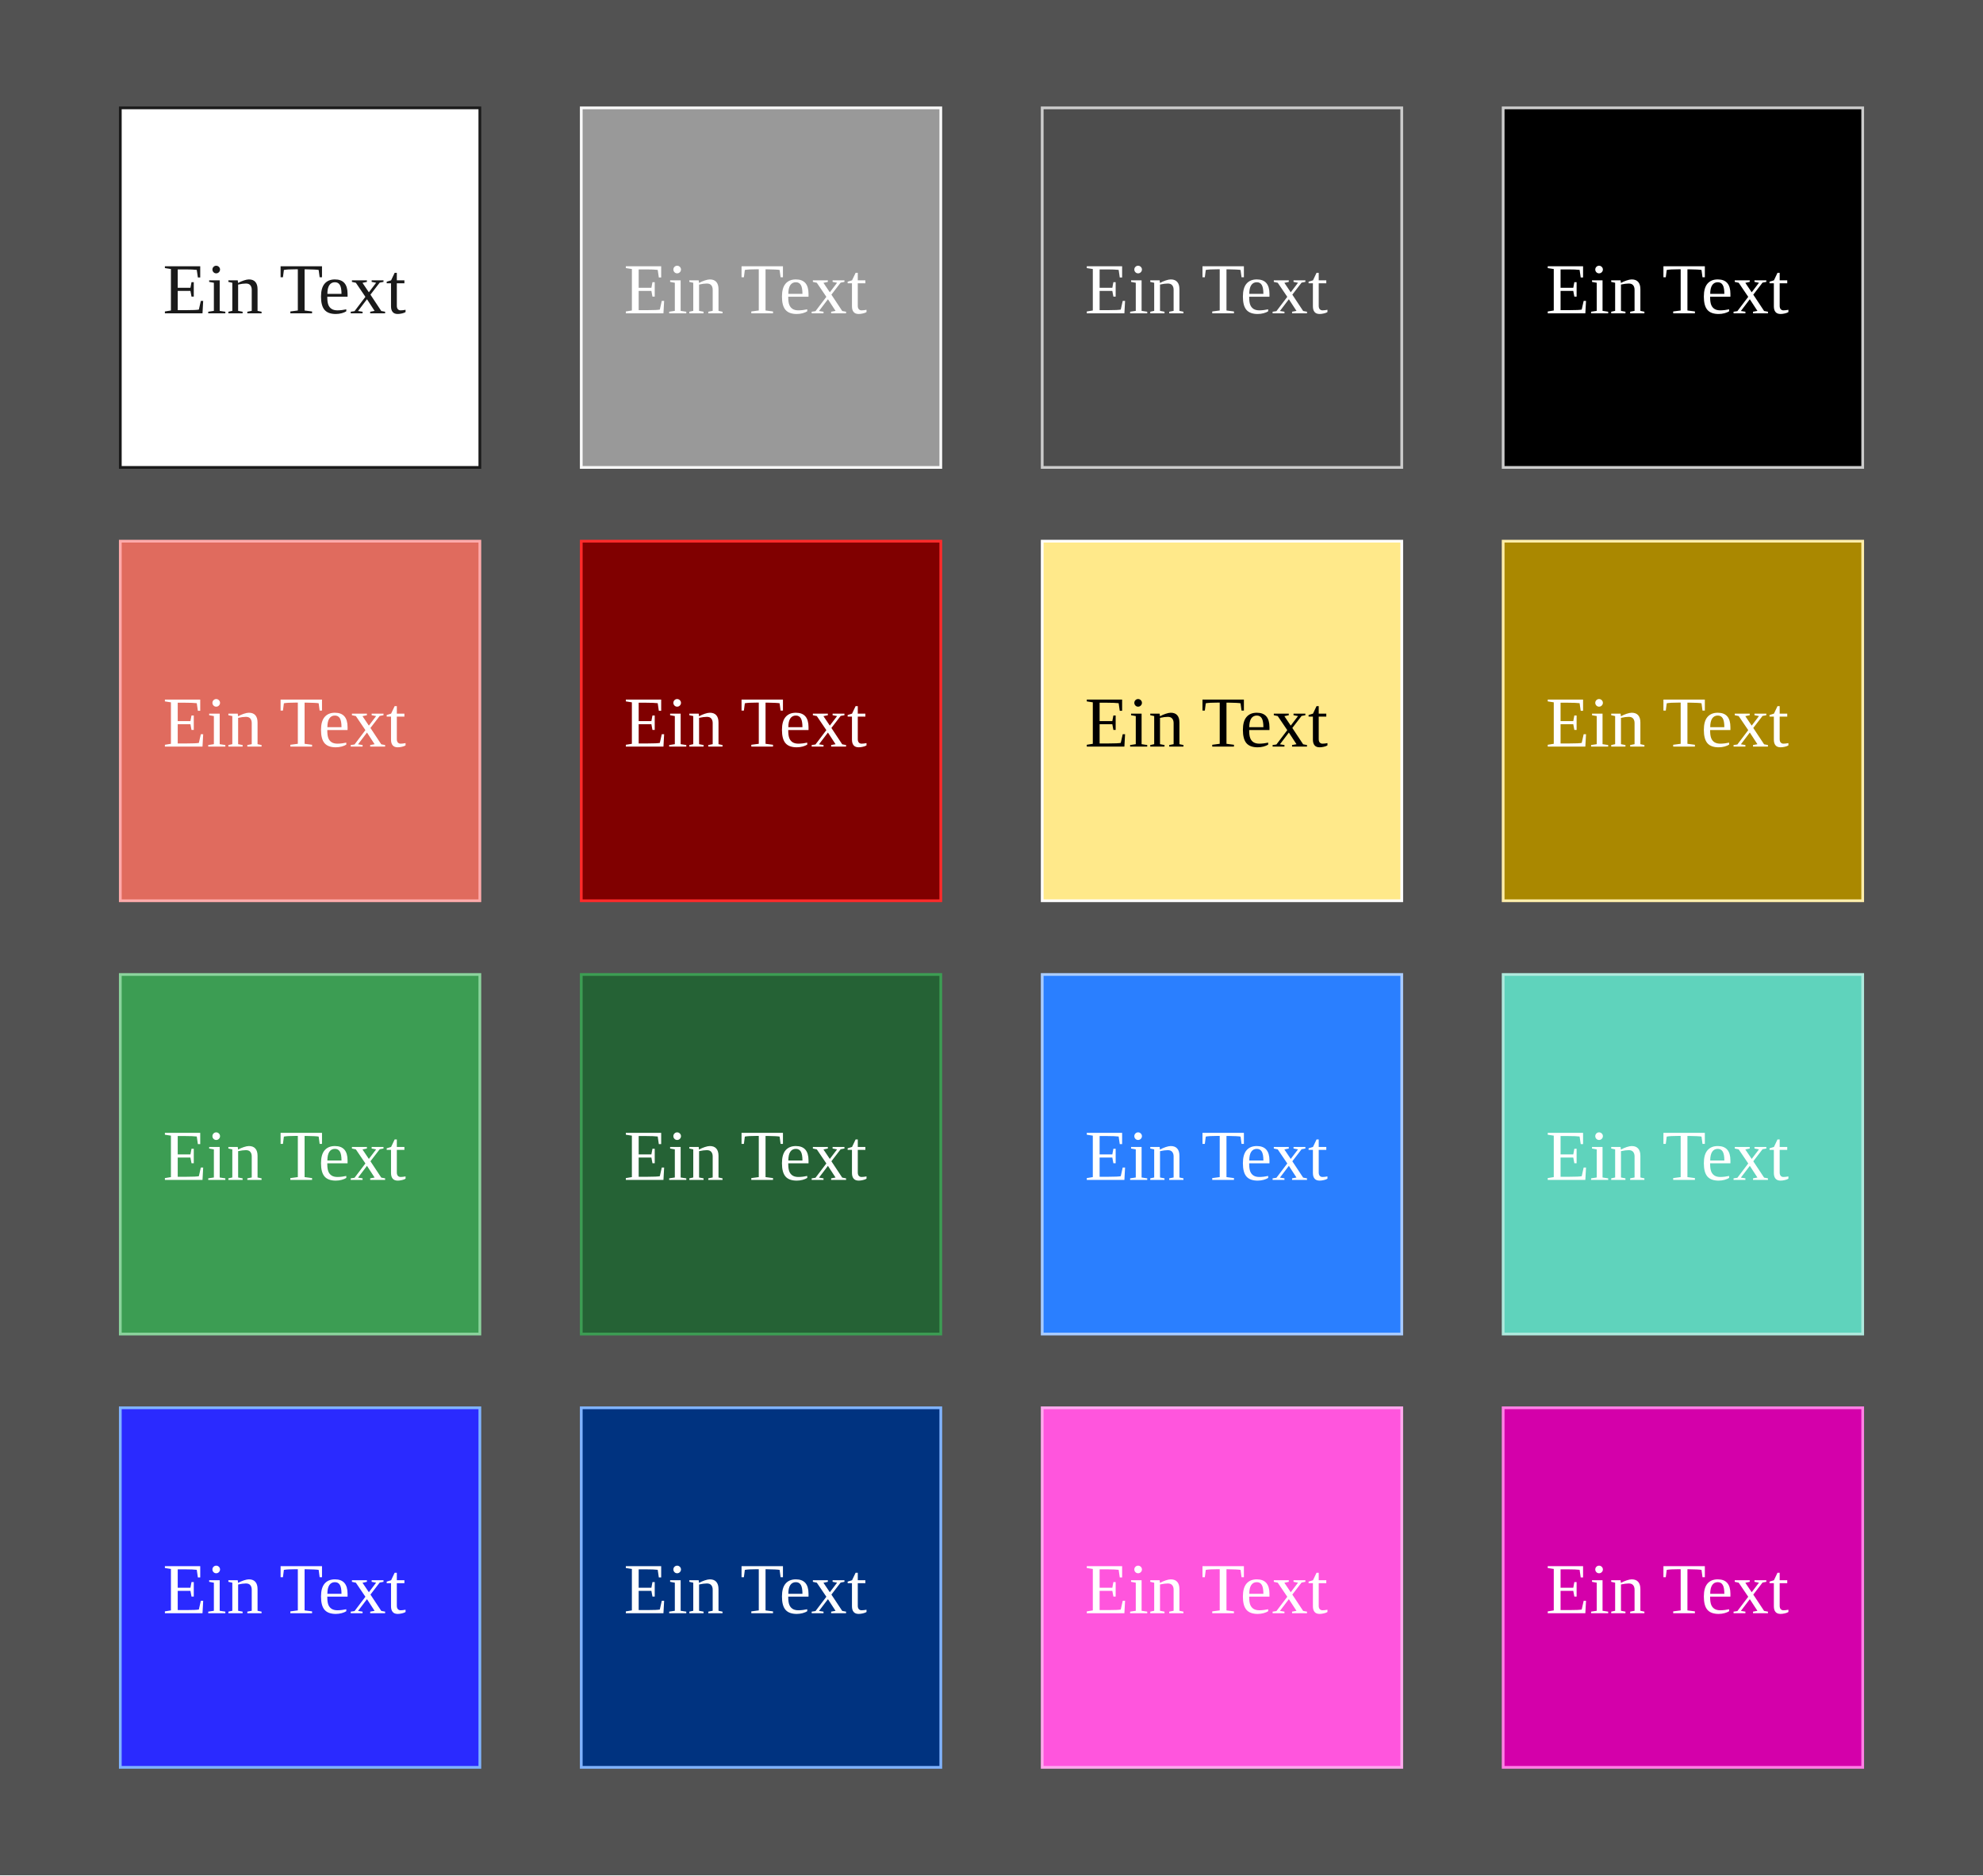
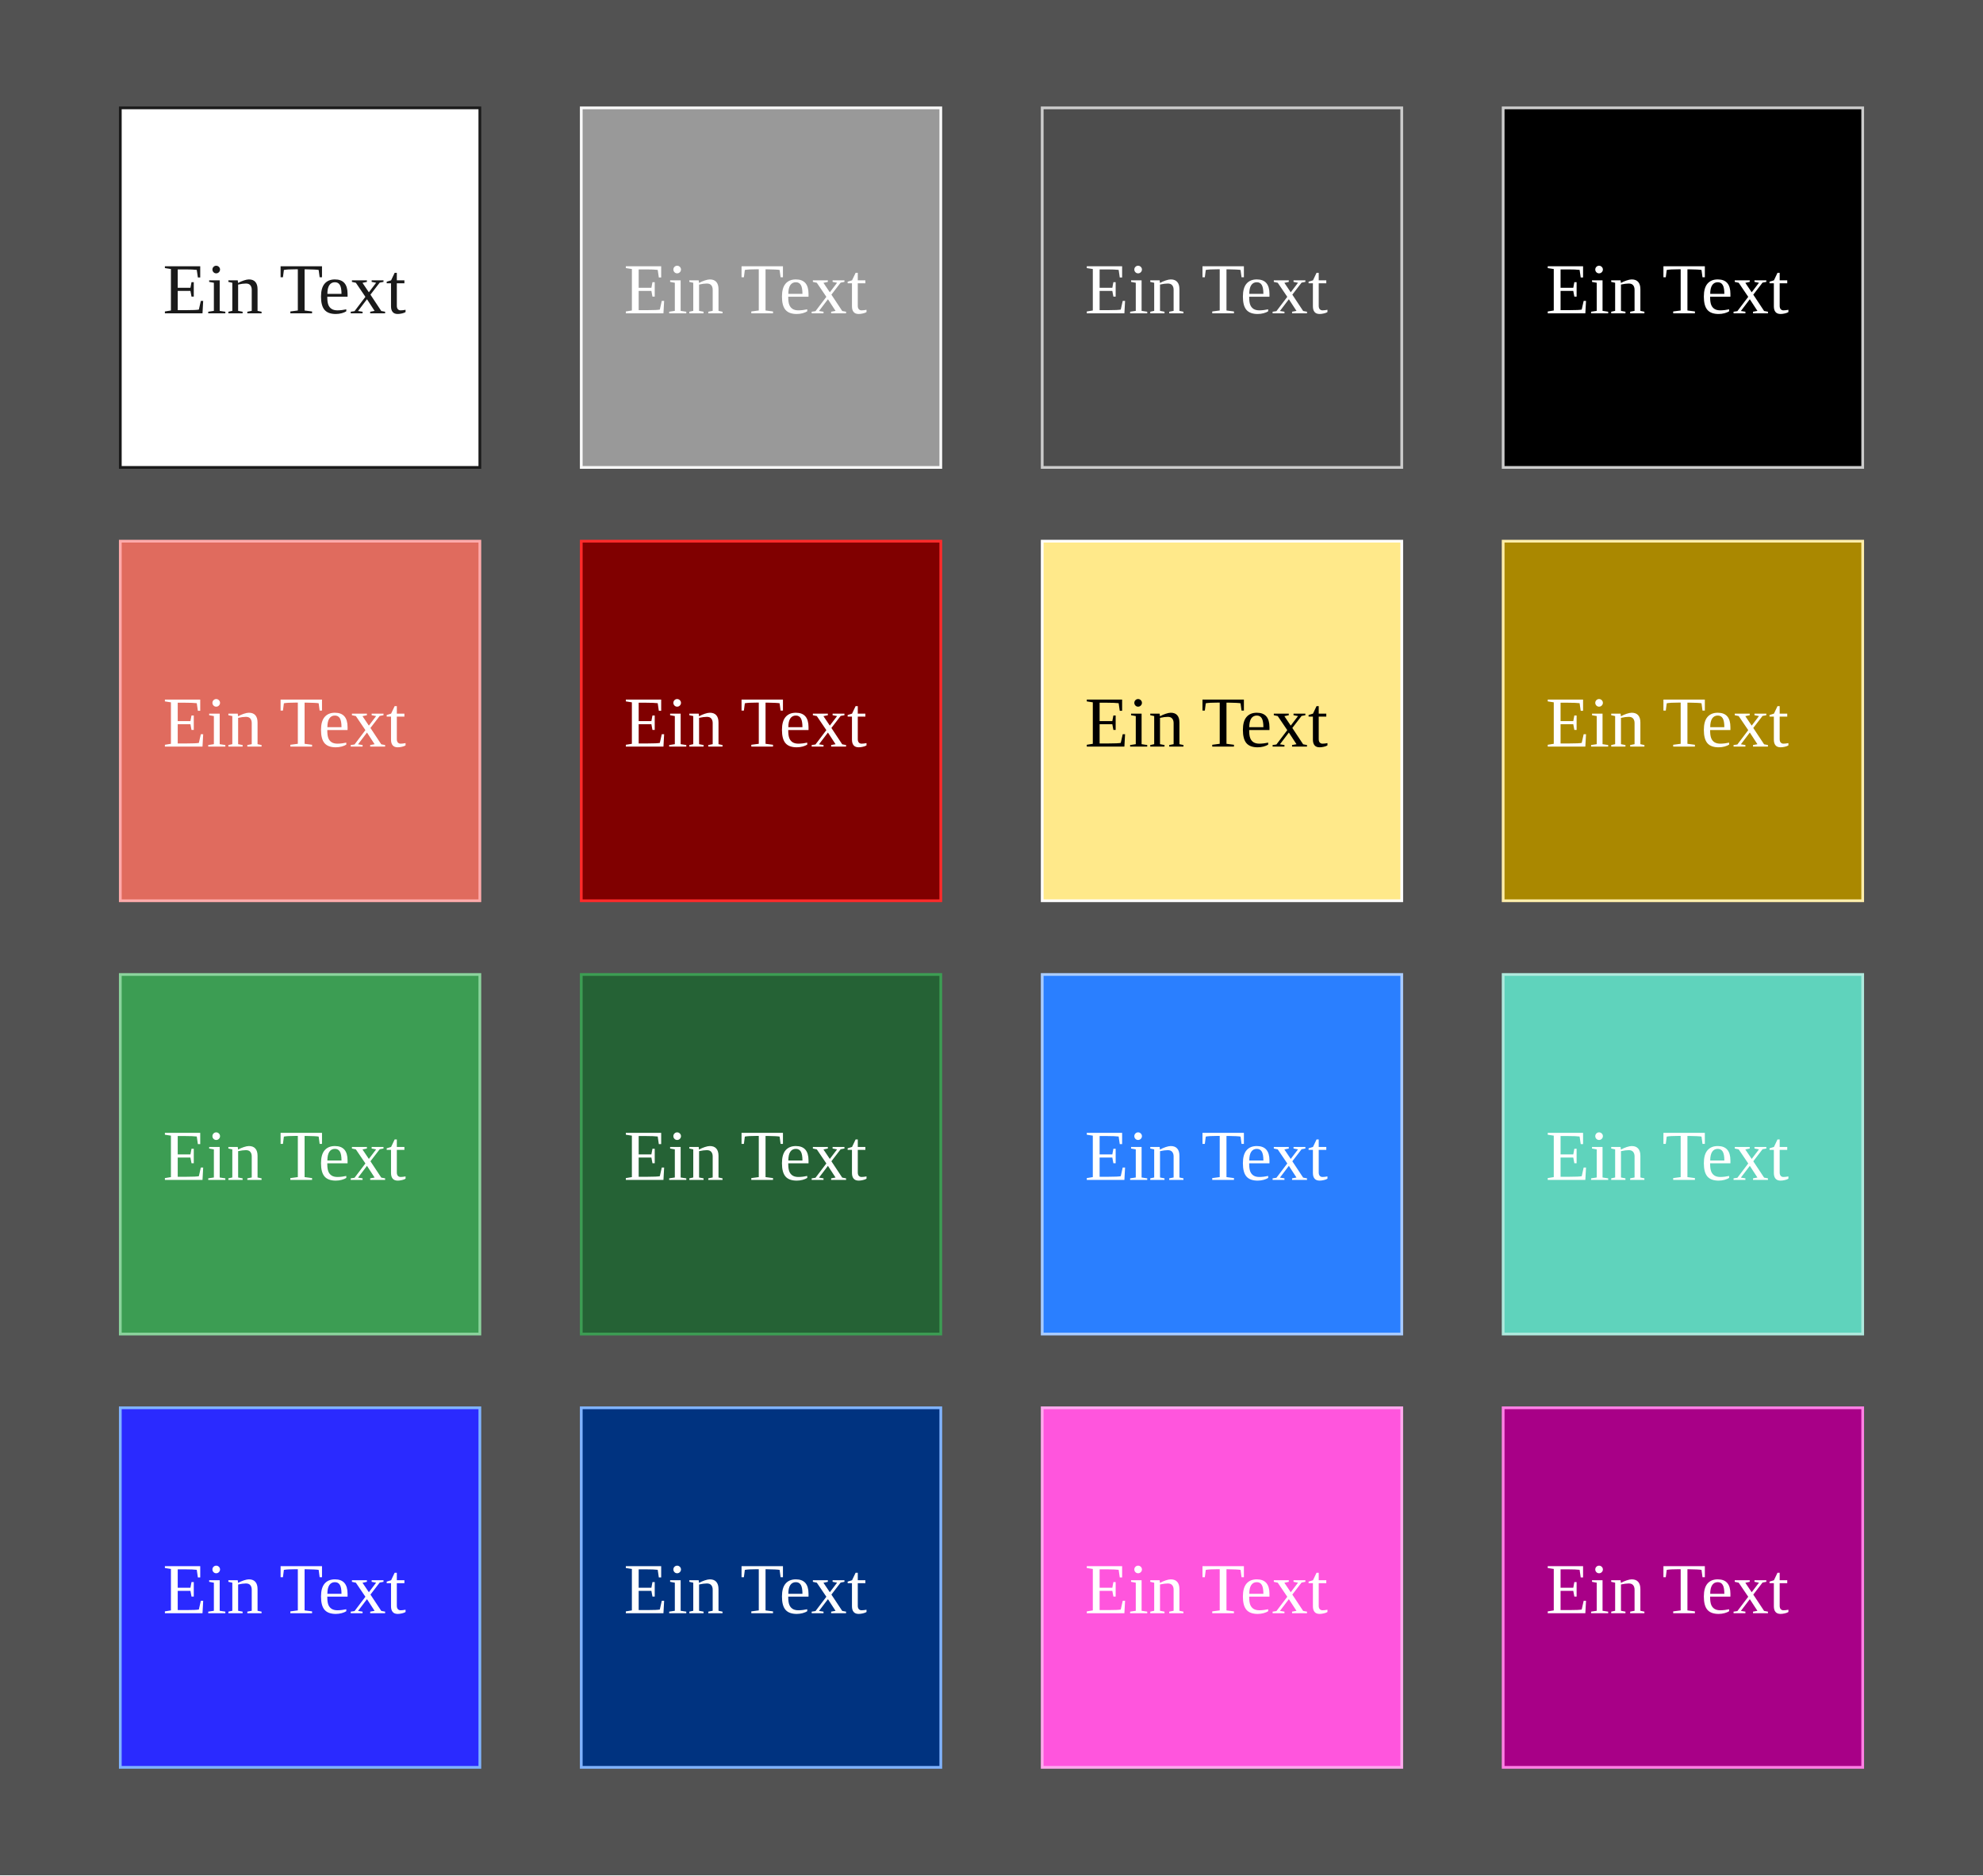
<svg xmlns="http://www.w3.org/2000/svg" width="724.279" height="684.883" id="svg2" version="1.1">
  <defs id="defs4" />
  <g id="layer1" transform="translate(-6.94349e-6,0.2167688)">
    <rect style="fill:#525252;fill-opacity:1;stroke:none" id="rect3044" width="724.279" height="684.883" x="6.94349e-06" y="-0.217" />
    <rect style="fill:#ffffff;fill-opacity:1;stroke:#1a1a1a;stroke-opacity:1" id="rect2987" width="131.32" height="131.32" x="43.942" y="39.179" />
    <rect y="39.179" x="212.3" height="131.32" width="131.32" id="rect2989" style="fill:#999999;fill-opacity:1;stroke:#f9f9f9" />
    <rect style="fill:#4d4d4d;fill-opacity:1;stroke:#cccccc" id="rect2991" width="131.32" height="131.32" x="380.659" y="39.179" />
    <rect y="39.179" x="549.018" height="131.32" width="131.32" id="rect2993" style="fill:#000000;fill-opacity:1;stroke:#cccccc" />
    <rect y="197.436" x="43.942" height="131.32" width="131.32" id="rect3001" style="fill:#e06b5e;fill-opacity:1;stroke:#ffaaaa" />
    <rect style="fill:#800000;fill-opacity:1;stroke:#ff2a2a" id="rect3003" width="131.32" height="131.32" x="212.3" y="197.436" />
    <rect y="197.436" x="380.659" height="131.32" width="131.32" id="rect3005" style="fill:#ffe98a;fill-opacity:1;stroke:#ffffff;stroke-opacity:1" />
    <rect style="fill:#aa8800;fill-opacity:1;stroke:#ffeeaa" id="rect3007" width="131.32" height="131.32" x="549.018" y="197.436" />
    <rect style="fill:#3c9d53;fill-opacity:1;stroke:#8bd39c;stroke-opacity:1" id="rect3009" width="131.32" height="131.32" x="43.942" y="355.694" />
    <rect y="355.694" x="212.3" height="131.32" width="131.32" id="rect3011" style="fill:#256235;fill-opacity:1;stroke:#3c9d53;stroke-opacity:1" />
    <rect style="fill:#2a7fff;fill-opacity:1;stroke:#aaccff" id="rect3013" width="131.32" height="131.32" x="380.659" y="355.694" />
    <rect y="355.694" x="549.018" height="131.32" width="131.32" id="rect3015" style="fill:#5fd3bc;fill-opacity:1;stroke:#afe9dd" />
    <rect y="513.951" x="43.942" height="131.32" width="131.32" id="rect3017" style="fill:#2a2aff;fill-opacity:1;stroke:#80b3ff" />
    <rect style="fill:#003380;fill-opacity:1;stroke:#80b3ff" id="rect3019" width="131.32" height="131.32" x="212.3" y="513.951" />
    <rect y="513.951" x="380.659" height="131.32" width="131.32" id="rect3021" style="fill:#ff55dd;fill-opacity:1;stroke:#ffaaee" />
-     <rect style="fill:#d400aa;fill-opacity:1;stroke:#ff80e5" id="rect3023" width="131.32" height="131.32" x="549.018" y="513.951" />
+     <rect style="fill:#a80087;fill-opacity:1;stroke:#ff80e5" id="rect3023" width="131.32" height="131.32" x="549.018" y="513.951" />
    <text xml:space="preserve" style="font-size:26.248px;font-style:normal;font-variant:normal;font-weight:normal;font-stretch:normal;text-align:start;line-height:125%;letter-spacing:0px;word-spacing:0px;writing-mode:lr-tb;text-anchor:start;fill:#1a1a1a;fill-opacity:1;stroke:none;font-family:Avenir LT 95 Black;-inkscape-font-specification:'Avenir LT 95 Black,'" x="59.476" y="114.21" id="text3890">
      <tspan id="tspan3892" x="59.476" y="114.21">Ein Text</tspan>
    </text>
    <text id="text3894" y="114.21" x="227.835" style="font-size:26.248px;font-style:normal;font-variant:normal;font-weight:normal;font-stretch:normal;text-align:start;line-height:125%;letter-spacing:0px;word-spacing:0px;writing-mode:lr-tb;text-anchor:start;fill:#ffffff;fill-opacity:1;stroke:none;font-family:Avenir LT 95 Black;-inkscape-font-specification:'Avenir LT 95 Black,'" xml:space="preserve">
      <tspan y="114.21" x="227.835" id="tspan3896">Ein Text</tspan>
    </text>
    <text xml:space="preserve" style="font-size:26.248px;font-style:normal;font-variant:normal;font-weight:normal;font-stretch:normal;text-align:start;line-height:125%;letter-spacing:0px;word-spacing:0px;writing-mode:lr-tb;text-anchor:start;fill:#ffffff;fill-opacity:1;stroke:none;font-family:Avenir LT 95 Black;-inkscape-font-specification:'Avenir LT 95 Black,'" x="396.193" y="114.21" id="text3898">
      <tspan id="tspan3900" x="396.193" y="114.21">Ein Text</tspan>
    </text>
    <text id="text3902" y="114.21" x="564.552" style="font-size:26.248px;font-style:normal;font-variant:normal;font-weight:normal;font-stretch:normal;text-align:start;line-height:125%;letter-spacing:0px;word-spacing:0px;writing-mode:lr-tb;text-anchor:start;fill:#ffffff;fill-opacity:1;stroke:none;font-family:Avenir LT 95 Black;-inkscape-font-specification:'Avenir LT 95 Black,'" xml:space="preserve">
      <tspan y="114.21" x="564.552" id="tspan3904">Ein Text</tspan>
    </text>
    <text xml:space="preserve" style="font-size:26.248px;font-style:normal;font-variant:normal;font-weight:normal;font-stretch:normal;text-align:start;line-height:125%;letter-spacing:0px;word-spacing:0px;writing-mode:lr-tb;text-anchor:start;fill:#ffffff;fill-opacity:1;stroke:none;font-family:Avenir LT 95 Black;-inkscape-font-specification:'Avenir LT 95 Black,'" x="59.476" y="272.467" id="text3906">
      <tspan id="tspan3908" x="59.476" y="272.467">Ein Text</tspan>
    </text>
    <text id="text3910" y="272.467" x="227.835" style="font-size:26.248px;font-style:normal;font-variant:normal;font-weight:normal;font-stretch:normal;text-align:start;line-height:125%;letter-spacing:0px;word-spacing:0px;writing-mode:lr-tb;text-anchor:start;fill:#ffffff;fill-opacity:1;stroke:none;font-family:Avenir LT 95 Black;-inkscape-font-specification:'Avenir LT 95 Black,'" xml:space="preserve">
      <tspan y="272.467" x="227.835" id="tspan3912">Ein Text</tspan>
    </text>
    <text xml:space="preserve" style="font-size:26.248px;font-style:normal;font-variant:normal;font-weight:normal;font-stretch:normal;text-align:start;line-height:125%;letter-spacing:0px;word-spacing:0px;writing-mode:lr-tb;text-anchor:start;fill:#000000;fill-opacity:1;stroke:none;font-family:Avenir LT 95 Black;-inkscape-font-specification:'Avenir LT 95 Black,'" x="396.193" y="272.467" id="text3914">
      <tspan id="tspan3916" x="396.193" y="272.467">Ein Text</tspan>
    </text>
    <text id="text3918" y="272.467" x="564.552" style="font-size:26.248px;font-style:normal;font-variant:normal;font-weight:normal;font-stretch:normal;text-align:start;line-height:125%;letter-spacing:0px;word-spacing:0px;writing-mode:lr-tb;text-anchor:start;fill:#ffffff;fill-opacity:1;stroke:none;font-family:Avenir LT 95 Black;-inkscape-font-specification:'Avenir LT 95 Black,'" xml:space="preserve">
      <tspan y="272.467" x="564.552" id="tspan3920">Ein Text</tspan>
    </text>
    <text id="text3922" y="430.724" x="59.476" style="font-size:26.248px;font-style:normal;font-variant:normal;font-weight:normal;font-stretch:normal;text-align:start;line-height:125%;letter-spacing:0px;word-spacing:0px;writing-mode:lr-tb;text-anchor:start;fill:#ffffff;fill-opacity:1;stroke:none;font-family:Avenir LT 95 Black;-inkscape-font-specification:'Avenir LT 95 Black,'" xml:space="preserve">
      <tspan y="430.724" x="59.476" id="tspan3924">Ein Text</tspan>
    </text>
    <text xml:space="preserve" style="font-size:26.248px;font-style:normal;font-variant:normal;font-weight:normal;font-stretch:normal;text-align:start;line-height:125%;letter-spacing:0px;word-spacing:0px;writing-mode:lr-tb;text-anchor:start;fill:#ffffff;fill-opacity:1;stroke:none;font-family:Avenir LT 95 Black;-inkscape-font-specification:'Avenir LT 95 Black,'" x="227.835" y="430.724" id="text3926">
      <tspan id="tspan3928" x="227.835" y="430.724">Ein Text</tspan>
    </text>
    <text id="text3930" y="430.724" x="396.193" style="font-size:26.248px;font-style:normal;font-variant:normal;font-weight:normal;font-stretch:normal;text-align:start;line-height:125%;letter-spacing:0px;word-spacing:0px;writing-mode:lr-tb;text-anchor:start;fill:#ffffff;fill-opacity:1;stroke:none;font-family:Avenir LT 95 Black;-inkscape-font-specification:'Avenir LT 95 Black,'" xml:space="preserve">
      <tspan y="430.724" x="396.193" id="tspan3932">Ein Text</tspan>
    </text>
    <text xml:space="preserve" style="font-size:26.248px;font-style:normal;font-variant:normal;font-weight:normal;font-stretch:normal;text-align:start;line-height:125%;letter-spacing:0px;word-spacing:0px;writing-mode:lr-tb;text-anchor:start;fill:#ffffff;fill-opacity:1;stroke:none;font-family:Avenir LT 95 Black;-inkscape-font-specification:'Avenir LT 95 Black,'" x="564.552" y="430.724" id="text3934">
      <tspan id="tspan3936" x="564.552" y="430.724">Ein Text</tspan>
    </text>
    <text id="text3938" y="588.981" x="59.476" style="font-size:26.248px;font-style:normal;font-variant:normal;font-weight:normal;font-stretch:normal;text-align:start;line-height:125%;letter-spacing:0px;word-spacing:0px;writing-mode:lr-tb;text-anchor:start;fill:#ffffff;fill-opacity:1;stroke:none;font-family:Avenir LT 95 Black;-inkscape-font-specification:'Avenir LT 95 Black,'" xml:space="preserve">
      <tspan y="588.981" x="59.476" id="tspan3940">Ein Text</tspan>
    </text>
    <text xml:space="preserve" style="font-size:26.248px;font-style:normal;font-variant:normal;font-weight:normal;font-stretch:normal;text-align:start;line-height:125%;letter-spacing:0px;word-spacing:0px;writing-mode:lr-tb;text-anchor:start;fill:#ffffff;fill-opacity:1;stroke:none;font-family:Avenir LT 95 Black;-inkscape-font-specification:'Avenir LT 95 Black,'" x="227.835" y="588.981" id="text3942">
      <tspan id="tspan3944" x="227.835" y="588.981">Ein Text</tspan>
    </text>
    <text id="text3946" y="588.981" x="396.193" style="font-size:26.248px;font-style:normal;font-variant:normal;font-weight:normal;font-stretch:normal;text-align:start;line-height:125%;letter-spacing:0px;word-spacing:0px;writing-mode:lr-tb;text-anchor:start;fill:#ffffff;fill-opacity:1;stroke:none;font-family:Avenir LT 95 Black;-inkscape-font-specification:'Avenir LT 95 Black,'" xml:space="preserve">
      <tspan y="588.981" x="396.193" id="tspan3948">Ein Text</tspan>
    </text>
    <text xml:space="preserve" style="font-size:26.248px;font-style:normal;font-variant:normal;font-weight:normal;font-stretch:normal;text-align:start;line-height:125%;letter-spacing:0px;word-spacing:0px;writing-mode:lr-tb;text-anchor:start;fill:#ffffff;fill-opacity:1;stroke:none;font-family:Avenir LT 95 Black;-inkscape-font-specification:'Avenir LT 95 Black,'" x="564.552" y="588.981" id="text3950">
      <tspan id="tspan3952" x="564.552" y="588.981">Ein Text</tspan>
    </text>
  </g>
</svg>
